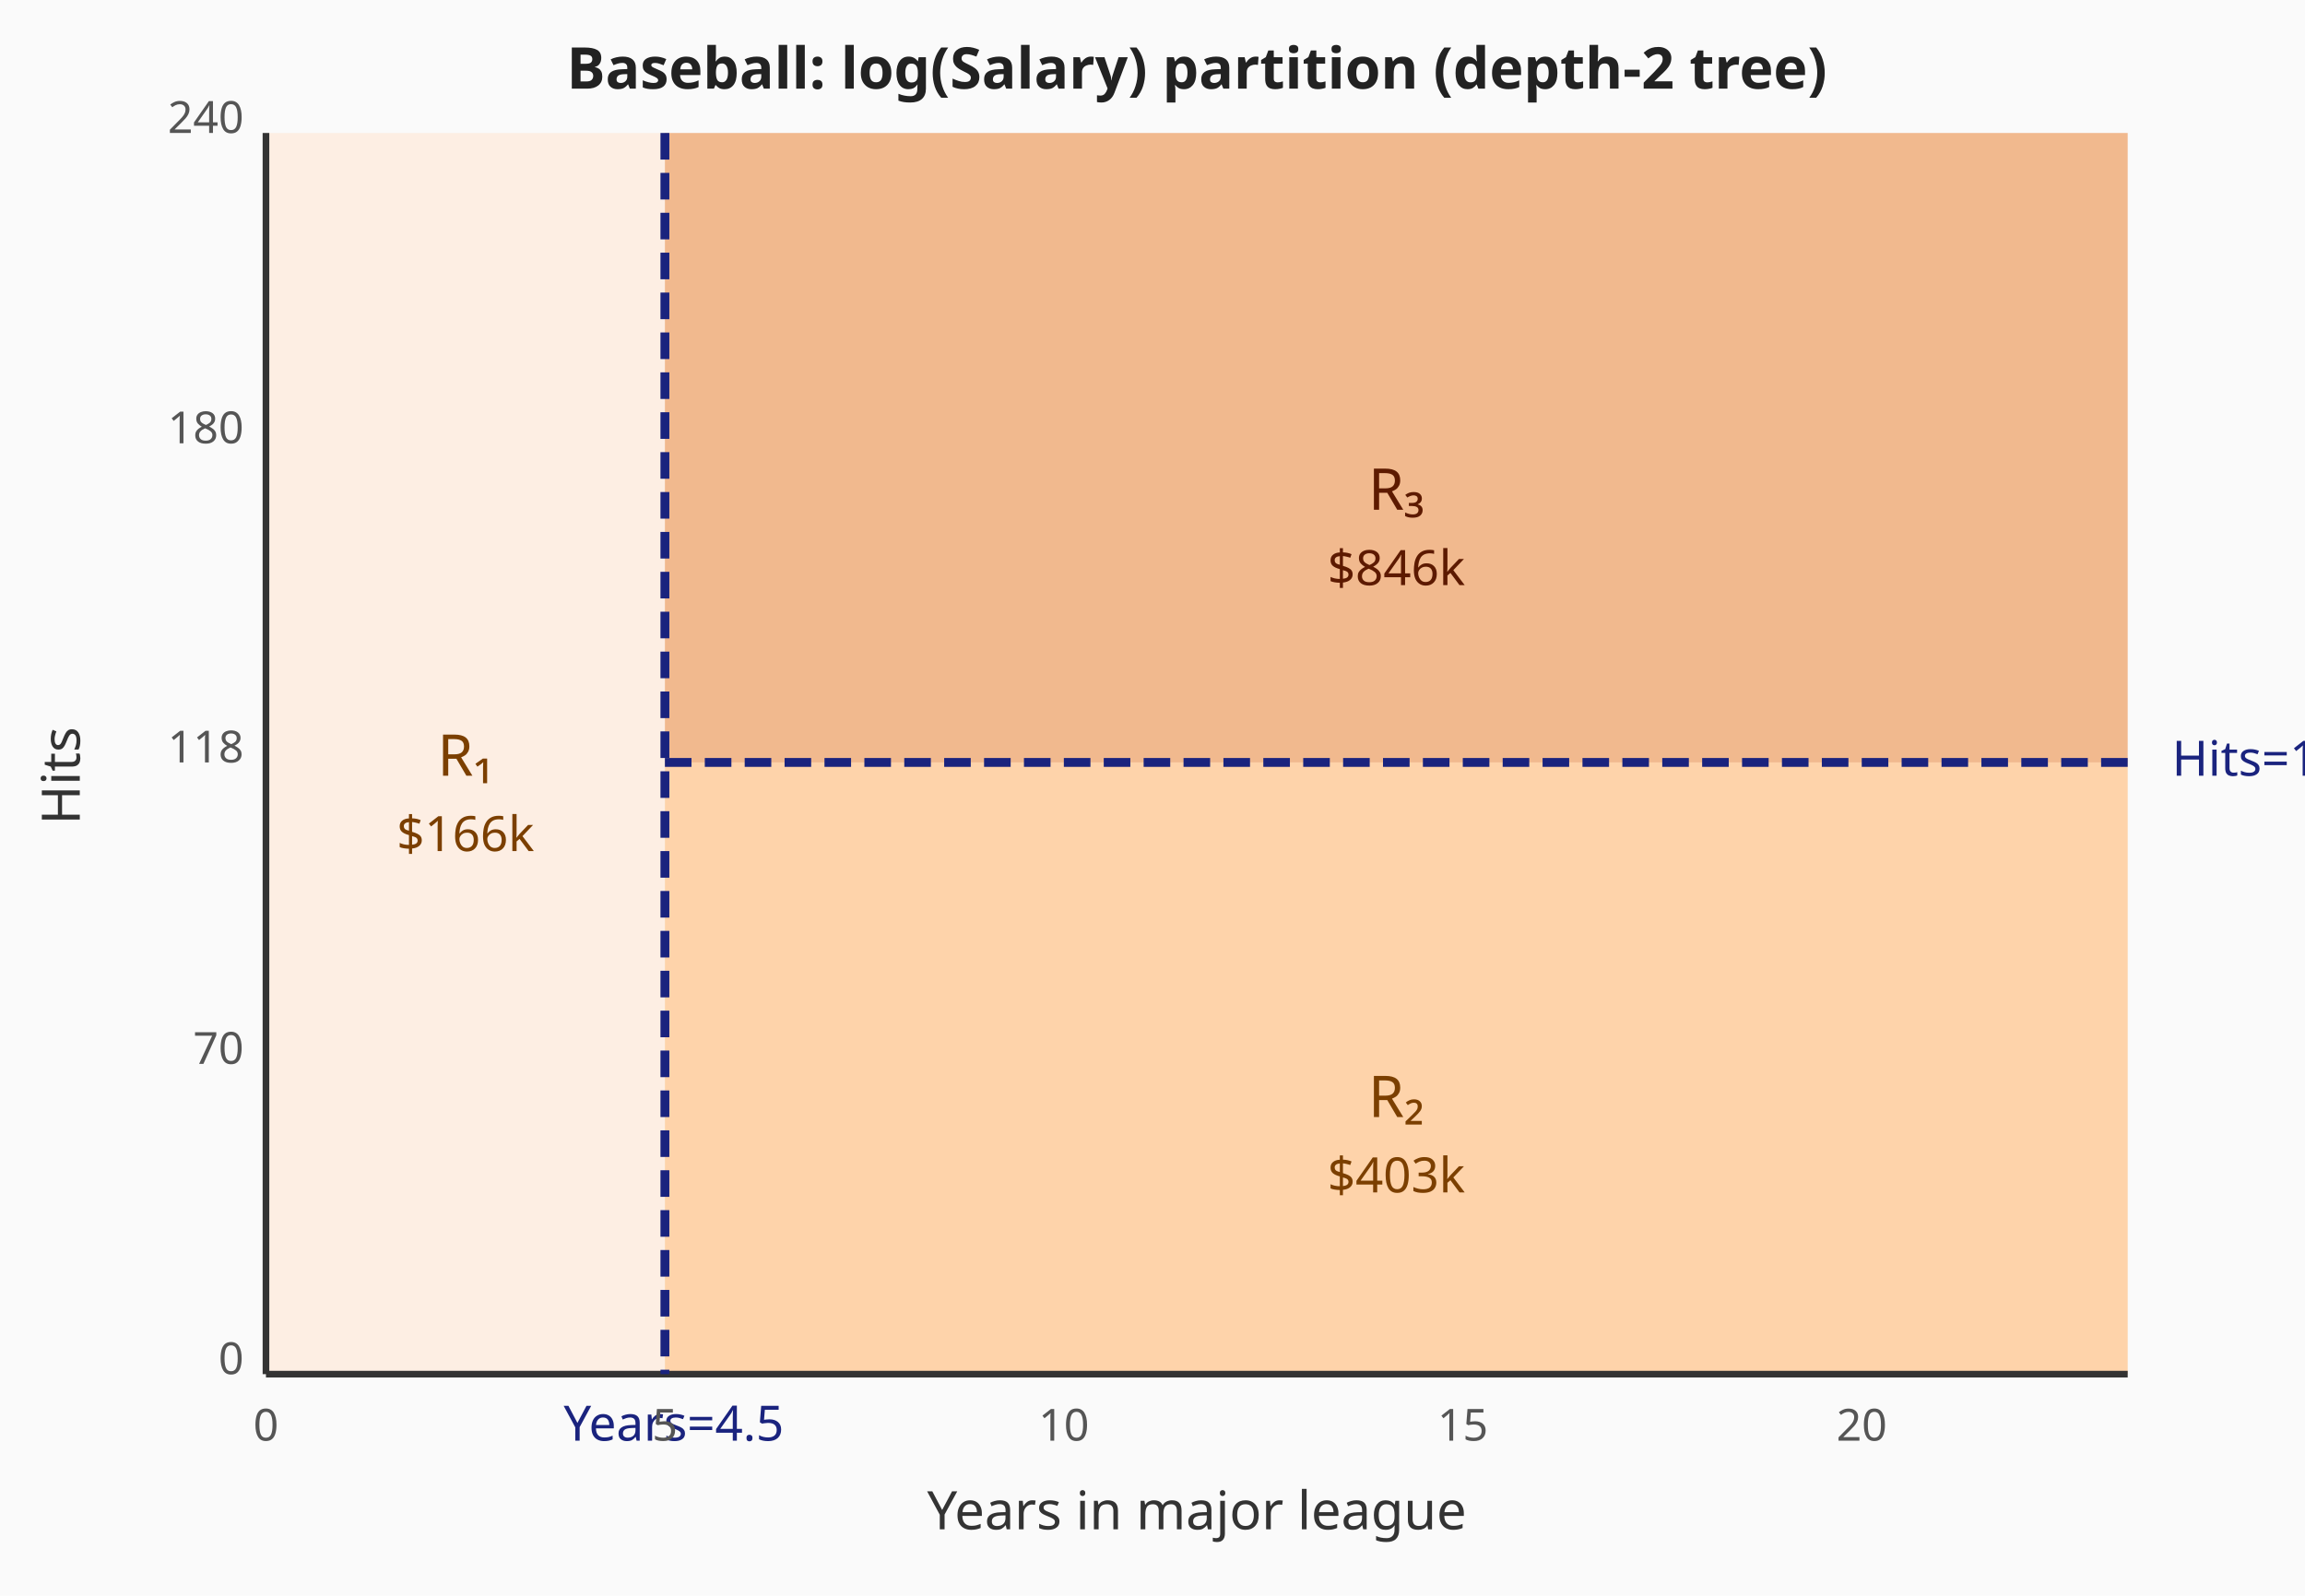
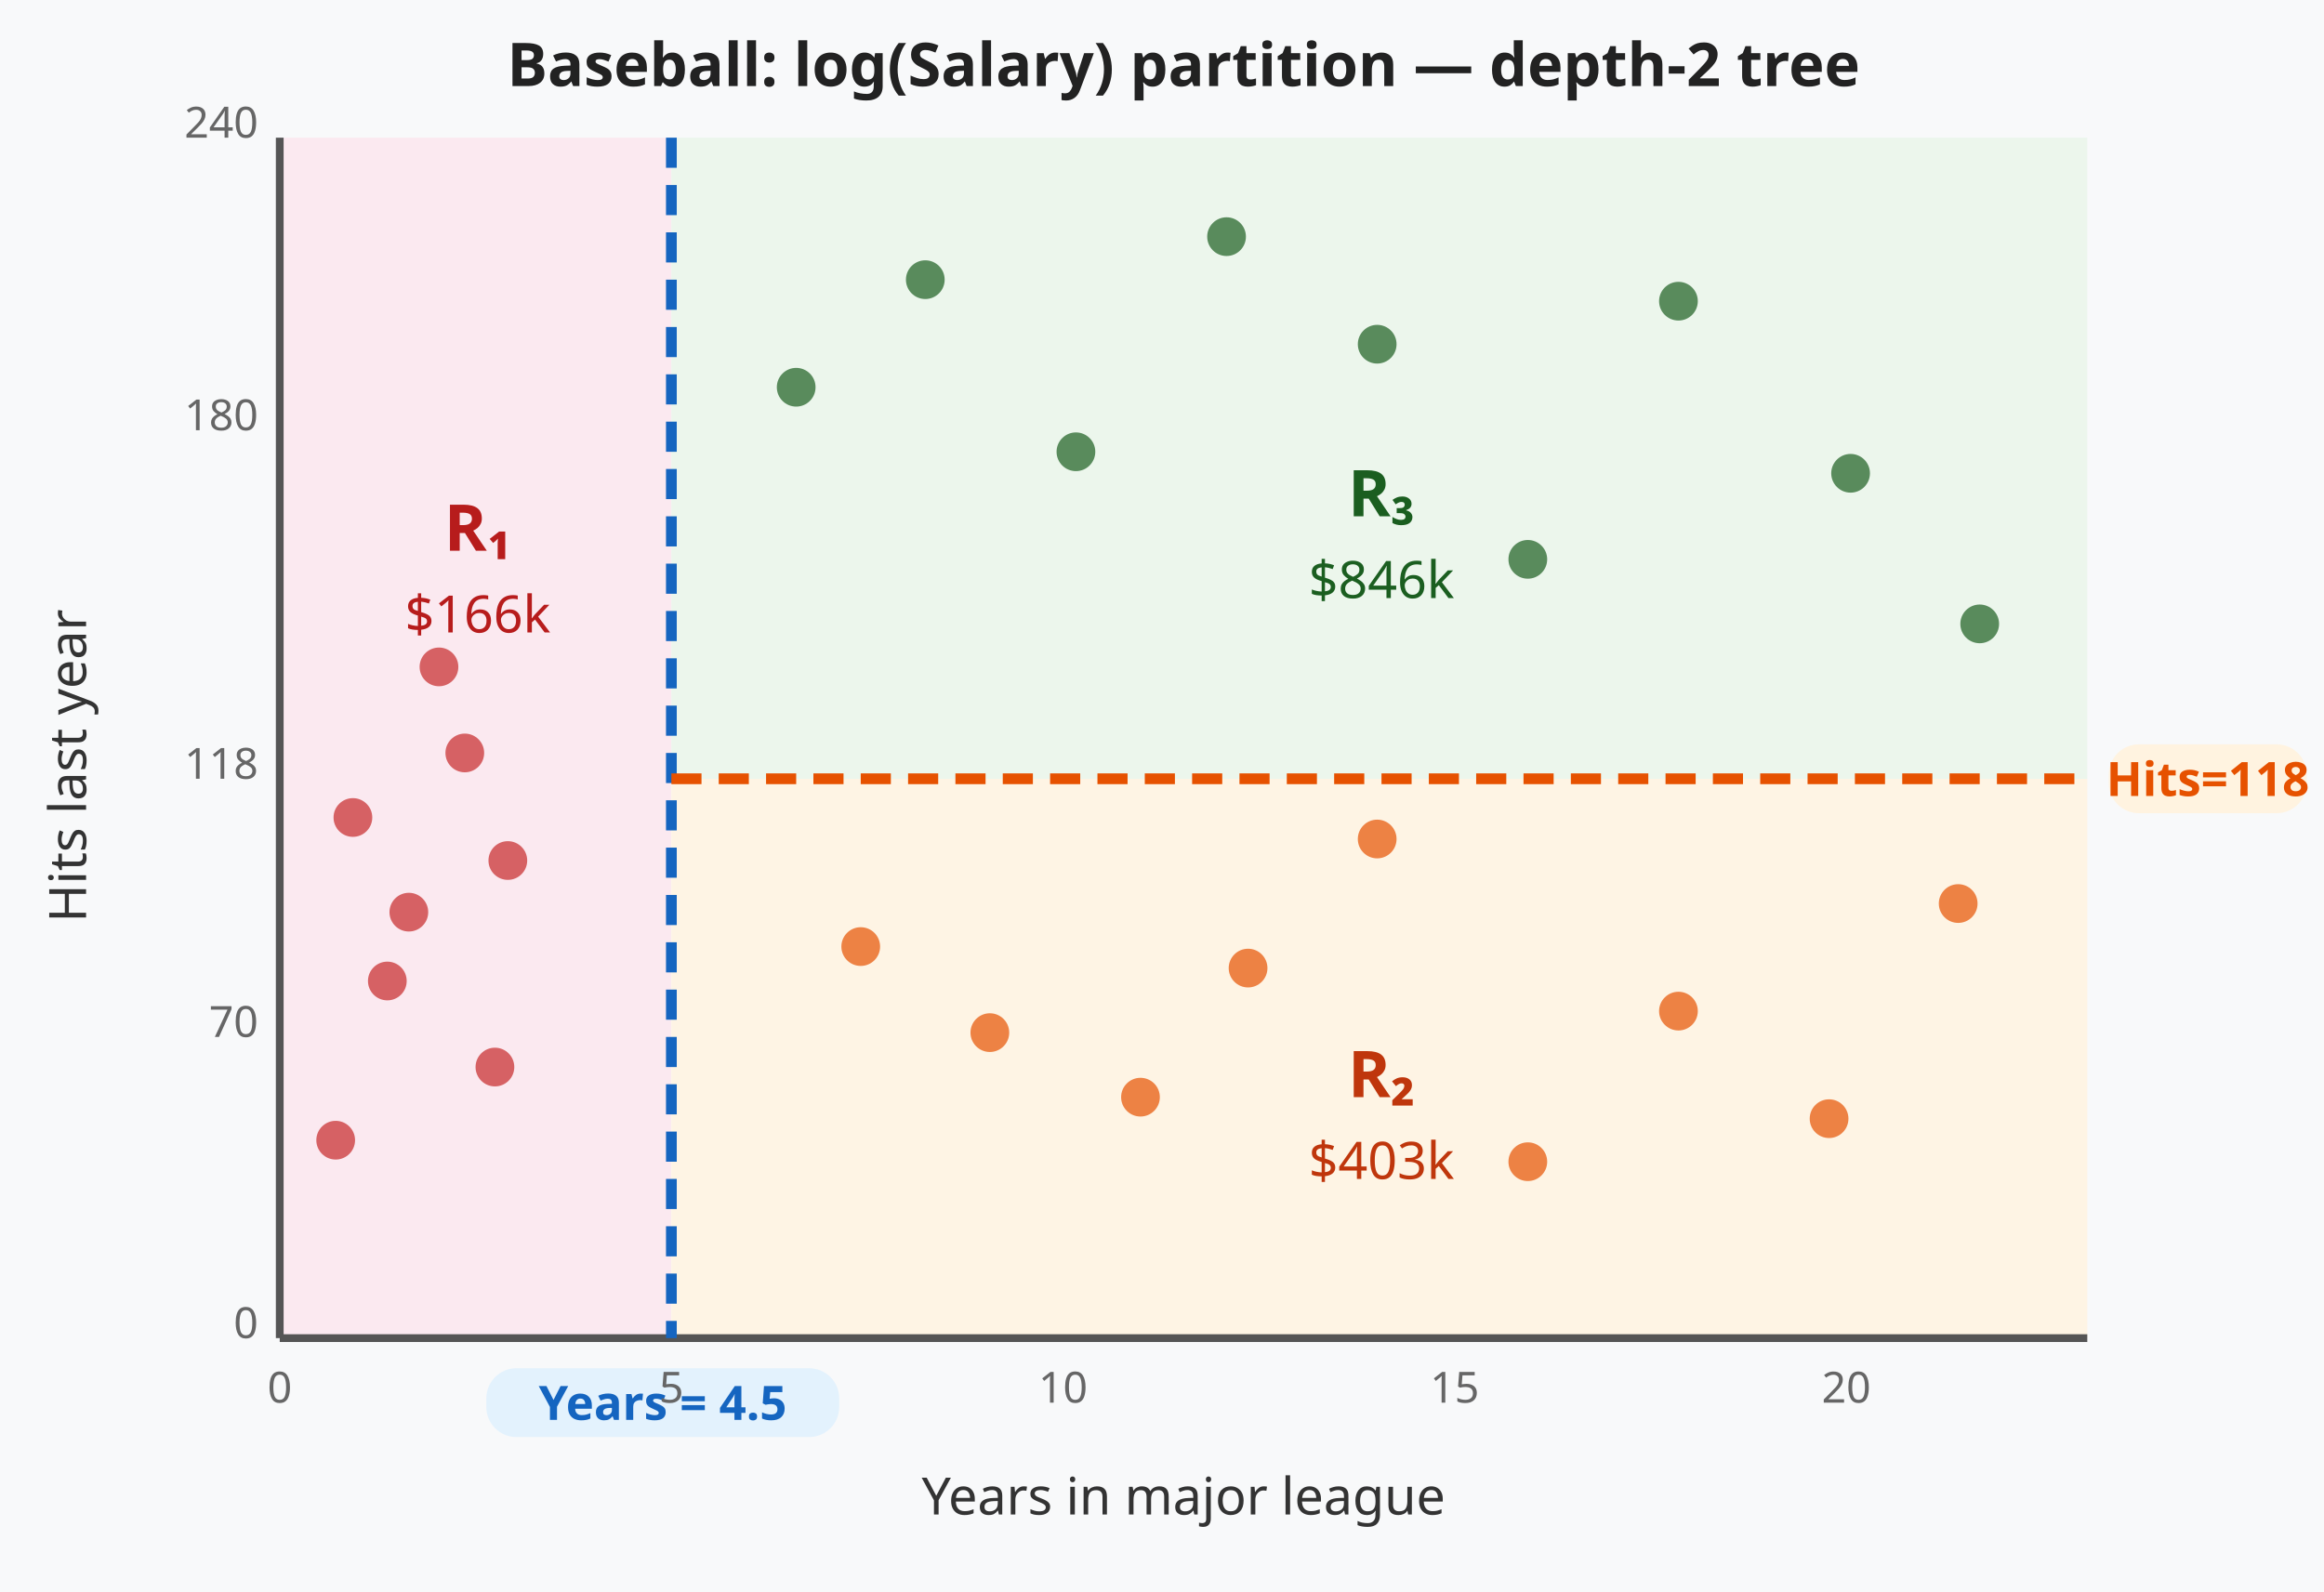
- <svg xmlns="http://www.w3.org/2000/svg" viewBox="0 0 520 360" width="520" height="360" font-family="sans-serif">
-   <rect width="520" height="360" fill="#fafafa" />
-   <rect x="60" y="30" width="90" height="280" fill="#fde8d8" opacity="0.7" />
-   <rect x="150" y="172" width="330" height="138" fill="#ffc288" opacity="0.7" />
-   <rect x="150" y="30" width="330" height="142" fill="#e87722" opacity="0.5" />
-   <line x1="60" y1="310" x2="480" y2="310" stroke="#333" stroke-width="1.5" />
-   <line x1="60" y1="30" x2="60" y2="310" stroke="#333" stroke-width="1.5" />
-   <line x1="150" y1="30" x2="150" y2="310" stroke="#1a237e" stroke-width="2" stroke-dasharray="6,3" />
-   <line x1="150" y1="172" x2="480" y2="172" stroke="#1a237e" stroke-width="2" stroke-dasharray="6,3" />
-   <text x="105" y="175" text-anchor="middle" font-size="13" fill="#7b3f00">R₁</text>
-   <text x="105" y="192" text-anchor="middle" font-size="11" fill="#7b3f00">$166k</text>
-   <text x="315" y="115" text-anchor="middle" font-size="13" fill="#5d1a00">R₃</text>
-   <text x="315" y="132" text-anchor="middle" font-size="11" fill="#5d1a00">$846k</text>
-   <text x="315" y="252" text-anchor="middle" font-size="13" fill="#7b3f00">R₂</text>
-   <text x="315" y="269" text-anchor="middle" font-size="11" fill="#7b3f00">$403k</text>
-   <text x="152" y="325" text-anchor="middle" font-size="11" fill="#1a237e">Years=4.5</text>
-   <text x="490" y="175" text-anchor="start" font-size="11" fill="#1a237e">Hits=118</text>
-   <text x="60" y="325" text-anchor="middle" font-size="10" fill="#555">0</text>
-   <text x="150" y="325" text-anchor="middle" font-size="10" fill="#555">5</text>
-   <text x="240" y="325" text-anchor="middle" font-size="10" fill="#555">10</text>
-   <text x="330" y="325" text-anchor="middle" font-size="10" fill="#555">15</text>
-   <text x="420" y="325" text-anchor="middle" font-size="10" fill="#555">20</text>
-   <text x="270" y="345" text-anchor="middle" font-size="12" fill="#333">Years in major league</text>
-   <text x="55" y="310" text-anchor="end" font-size="10" fill="#555">0</text>
-   <text x="55" y="240" text-anchor="end" font-size="10" fill="#555">70</text>
-   <text x="55" y="172" text-anchor="end" font-size="10" fill="#555">118</text>
-   <text x="55" y="100" text-anchor="end" font-size="10" fill="#555">180</text>
-   <text x="55" y="30" text-anchor="end" font-size="10" fill="#555">240</text>
-   <text x="18" y="175" text-anchor="middle" font-size="12" fill="#333" transform="rotate(-90,18,175)">Hits</text>
-   <text x="270" y="20" text-anchor="middle" font-size="13" font-weight="bold" fill="#222">
-     Baseball: log(Salary) partition (depth-2 tree)
+ <svg xmlns="http://www.w3.org/2000/svg" viewBox="0 0 540 370" font-family="'Segoe UI',system-ui,sans-serif">
+   <rect width="540" height="370" fill="#f8f9fa" />
+   <rect x="65" y="32" width="91" height="279" fill="#fce4ec" opacity="0.75" />
+   <rect x="156" y="181" width="329" height="130" fill="#fff3e0" opacity="0.85" />
+   <rect x="156" y="32" width="329" height="149" fill="#e8f5e9" opacity="0.8" />
+   <line x1="65" y1="311" x2="485" y2="311" stroke="#555" stroke-width="1.8" />
+   <line x1="65" y1="32" x2="65" y2="311" stroke="#555" stroke-width="1.8" />
+   <line x1="156" y1="32" x2="156" y2="311" stroke="#1565c0" stroke-width="2.5" stroke-dasharray="7,4" />
+   <line x1="156" y1="181" x2="485" y2="181" stroke="#e65100" stroke-width="2.5" stroke-dasharray="7,4" />
+   <circle cx="82" cy="190" r="4.5" fill="#c62828" opacity="0.7" />
+   <circle cx="95" cy="212" r="4.5" fill="#c62828" opacity="0.7" />
+   <circle cx="108" cy="175" r="4.5" fill="#c62828" opacity="0.7" />
+   <circle cx="90" cy="228" r="4.5" fill="#c62828" opacity="0.7" />
+   <circle cx="115" cy="248" r="4.5" fill="#c62828" opacity="0.7" />
+   <circle cx="78" cy="265" r="4.5" fill="#c62828" opacity="0.7" />
+   <circle cx="102" cy="155" r="4.5" fill="#c62828" opacity="0.7" />
+   <circle cx="118" cy="200" r="4.5" fill="#c62828" opacity="0.7" />
+   <circle cx="200" cy="220" r="4.5" fill="#e65100" opacity="0.7" />
+   <circle cx="230" cy="240" r="4.5" fill="#e65100" opacity="0.7" />
+   <circle cx="265" cy="255" r="4.5" fill="#e65100" opacity="0.7" />
+   <circle cx="290" cy="225" r="4.5" fill="#e65100" opacity="0.7" />
+   <circle cx="320" cy="195" r="4.5" fill="#e65100" opacity="0.7" />
+   <circle cx="355" cy="270" r="4.5" fill="#e65100" opacity="0.7" />
+   <circle cx="390" cy="235" r="4.5" fill="#e65100" opacity="0.7" />
+   <circle cx="425" cy="260" r="4.5" fill="#e65100" opacity="0.7" />
+   <circle cx="455" cy="210" r="4.5" fill="#e65100" opacity="0.7" />
+   <circle cx="185" cy="90" r="4.5" fill="#1b5e20" opacity="0.7" />
+   <circle cx="215" cy="65" r="4.5" fill="#1b5e20" opacity="0.7" />
+   <circle cx="250" cy="105" r="4.5" fill="#1b5e20" opacity="0.7" />
+   <circle cx="285" cy="55" r="4.5" fill="#1b5e20" opacity="0.7" />
+   <circle cx="320" cy="80" r="4.5" fill="#1b5e20" opacity="0.7" />
+   <circle cx="355" cy="130" r="4.5" fill="#1b5e20" opacity="0.7" />
+   <circle cx="390" cy="70" r="4.5" fill="#1b5e20" opacity="0.7" />
+   <circle cx="430" cy="110" r="4.5" fill="#1b5e20" opacity="0.7" />
+   <circle cx="460" cy="145" r="4.5" fill="#1b5e20" opacity="0.7" />
+   <text x="111" y="128" text-anchor="middle" font-size="15" font-weight="700" fill="#b71c1c">R₁</text>
+   <text x="111" y="147" text-anchor="middle" font-size="12" fill="#b71c1c">$166k</text>
+   <text x="321" y="120" text-anchor="middle" font-size="15" font-weight="700" fill="#1b5e20">R₃</text>
+   <text x="321" y="139" text-anchor="middle" font-size="12" fill="#1b5e20">$846k</text>
+   <text x="321" y="255" text-anchor="middle" font-size="15" font-weight="700" fill="#bf360c">R₂</text>
+   <text x="321" y="274" text-anchor="middle" font-size="12" fill="#bf360c">$403k</text>
+   <rect x="113" y="318" width="82" height="16" rx="7" fill="#e3f2fd" />
+   <text x="154" y="330" text-anchor="middle" font-size="11" font-weight="600" fill="#1565c0">Years = 4.5</text>
+   <rect x="490" y="173" width="46" height="16" rx="7" fill="#fff3e0" />
+   <text x="513" y="185" text-anchor="middle" font-size="11" font-weight="600" fill="#e65100">Hits=118</text>
+   <text x="65" y="326" text-anchor="middle" font-size="10" fill="#666">0</text>
+   <text x="156" y="326" text-anchor="middle" font-size="10" fill="#666">5</text>
+   <text x="247" y="326" text-anchor="middle" font-size="10" fill="#666">10</text>
+   <text x="338" y="326" text-anchor="middle" font-size="10" fill="#666">15</text>
+   <text x="429" y="326" text-anchor="middle" font-size="10" fill="#666">20</text>
+   <text x="275" y="352" text-anchor="middle" font-size="12" fill="#333">Years in major league</text>
+   <text x="60" y="311" text-anchor="end" font-size="10" fill="#666">0</text>
+   <text x="60" y="241" text-anchor="end" font-size="10" fill="#666">70</text>
+   <text x="60" y="181" text-anchor="end" font-size="10" fill="#666">118</text>
+   <text x="60" y="100" text-anchor="end" font-size="10" fill="#666">180</text>
+   <text x="60" y="32" text-anchor="end" font-size="10" fill="#666">240</text>
+   <text x="20" y="178" text-anchor="middle" font-size="12" fill="#333" transform="rotate(-90,20,178)">Hits last year</text>
+   <text x="275" y="20" text-anchor="middle" font-size="14" font-weight="700" fill="#222">
+     Baseball: log(Salary) partition — depth-2 tree
  </text>
</svg>
